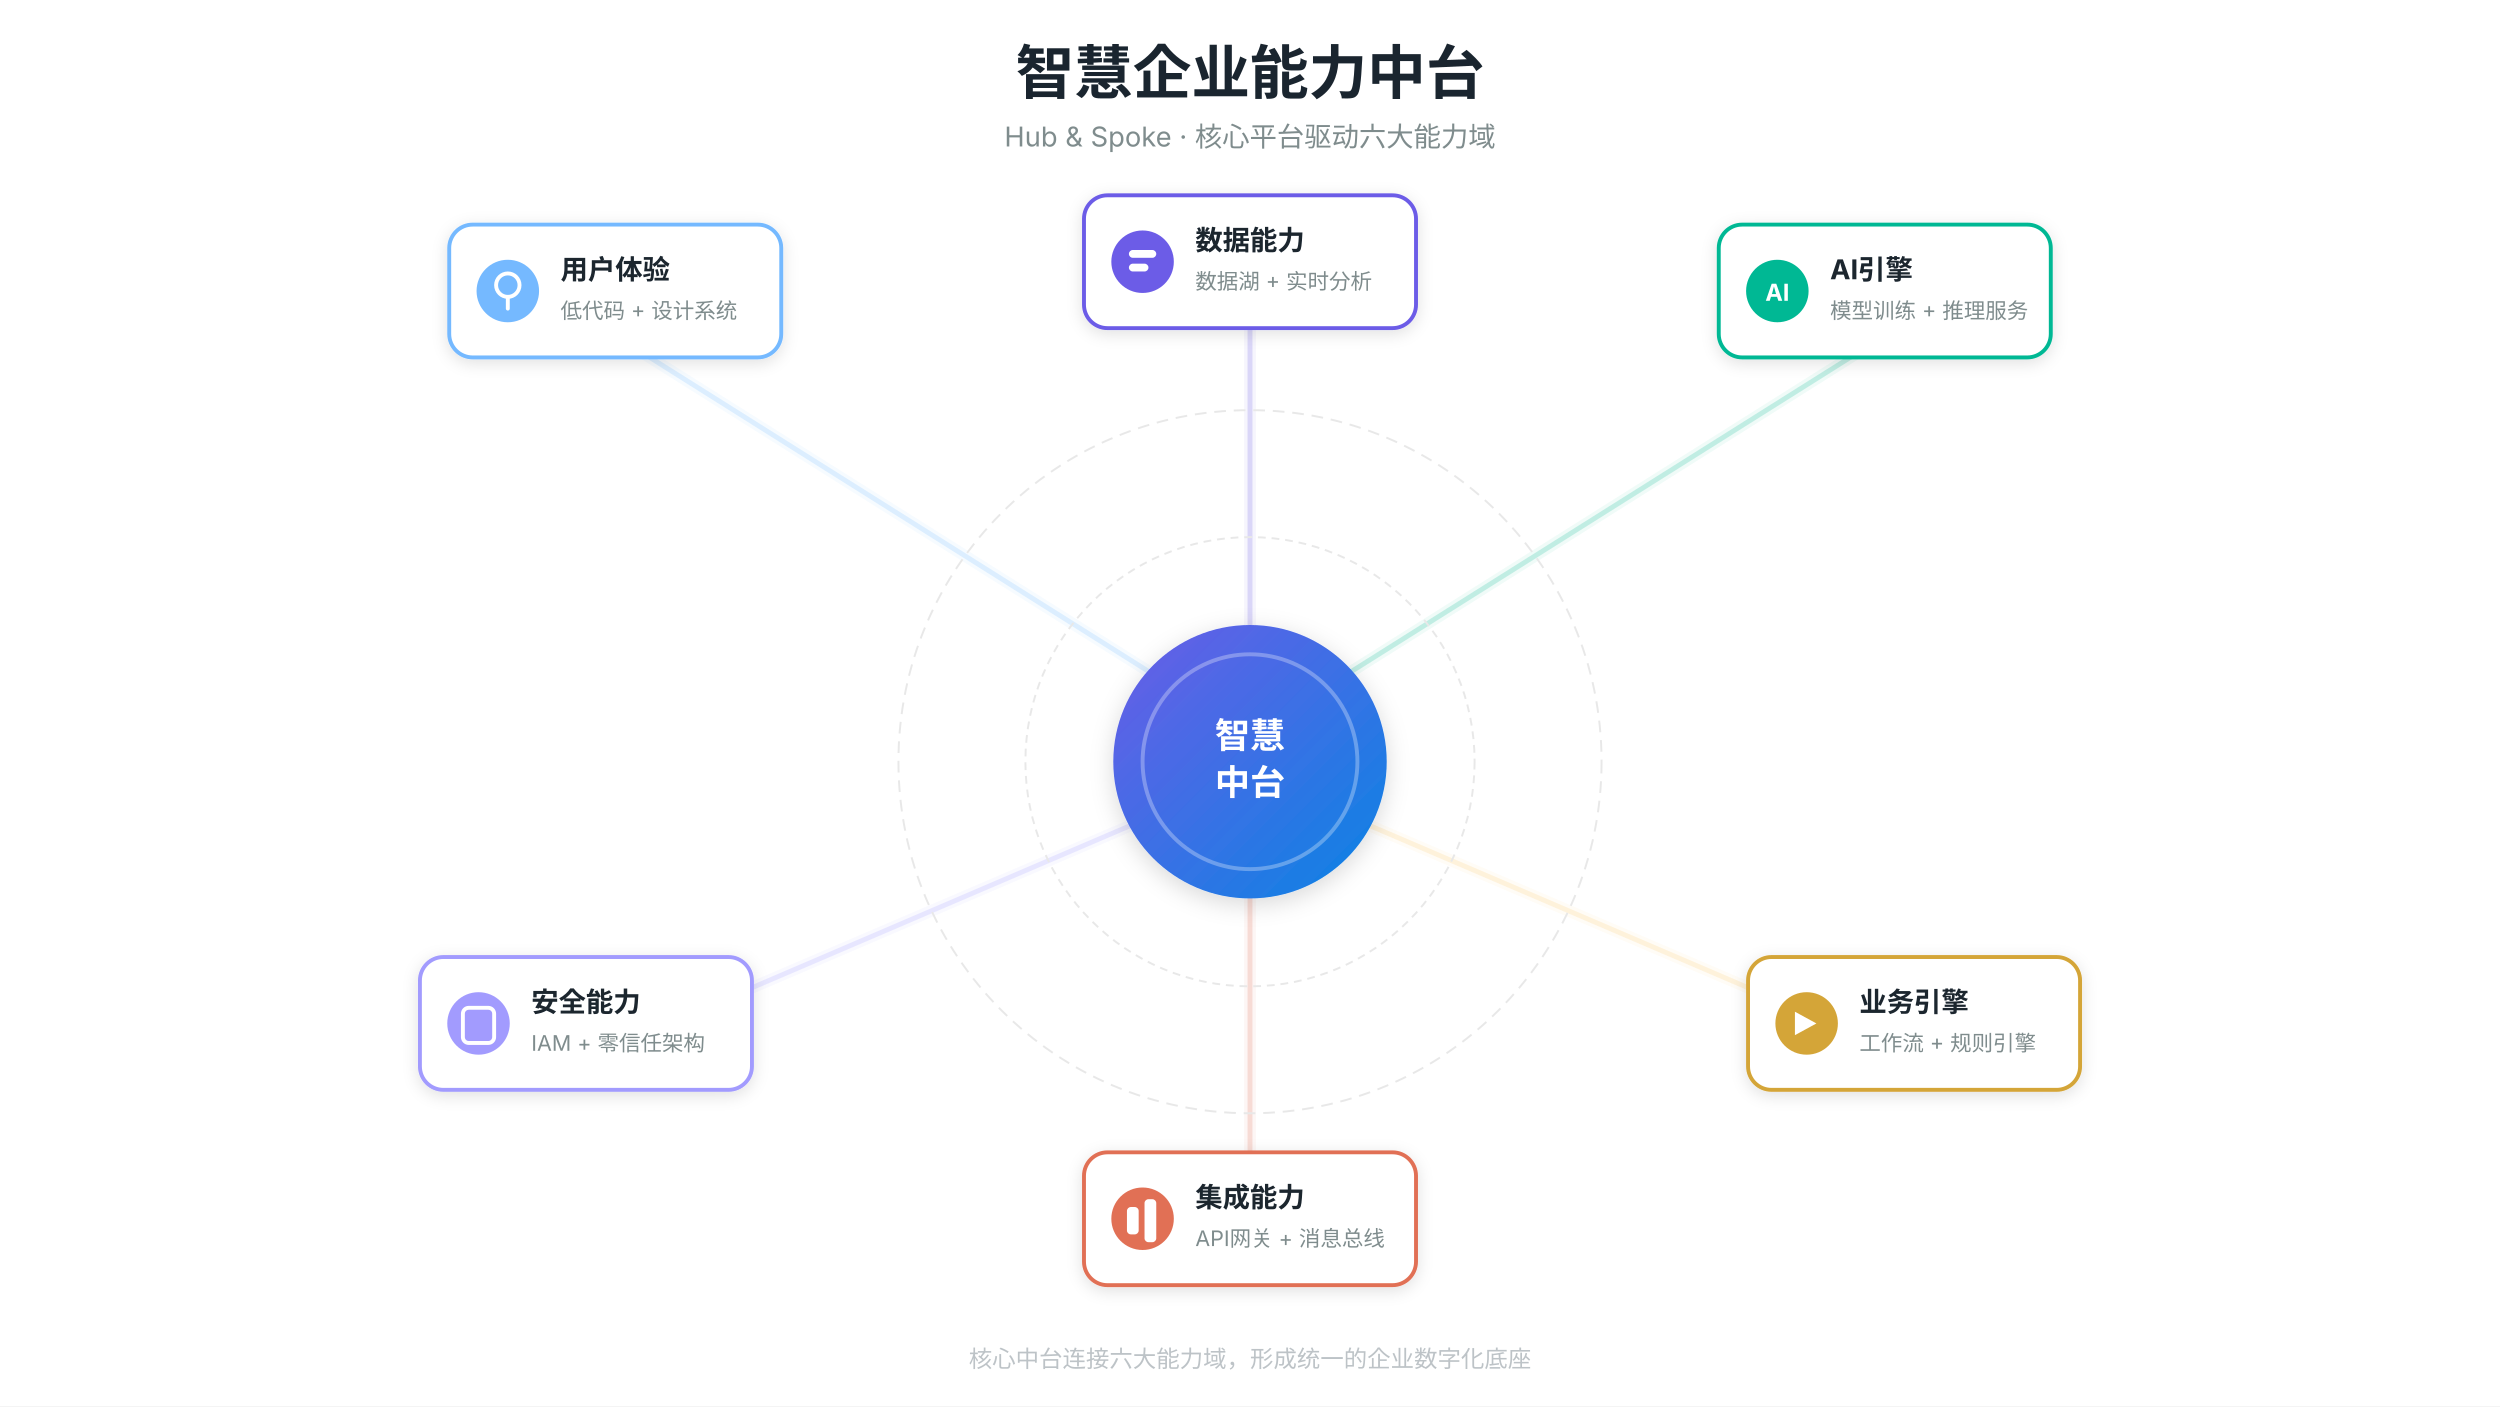
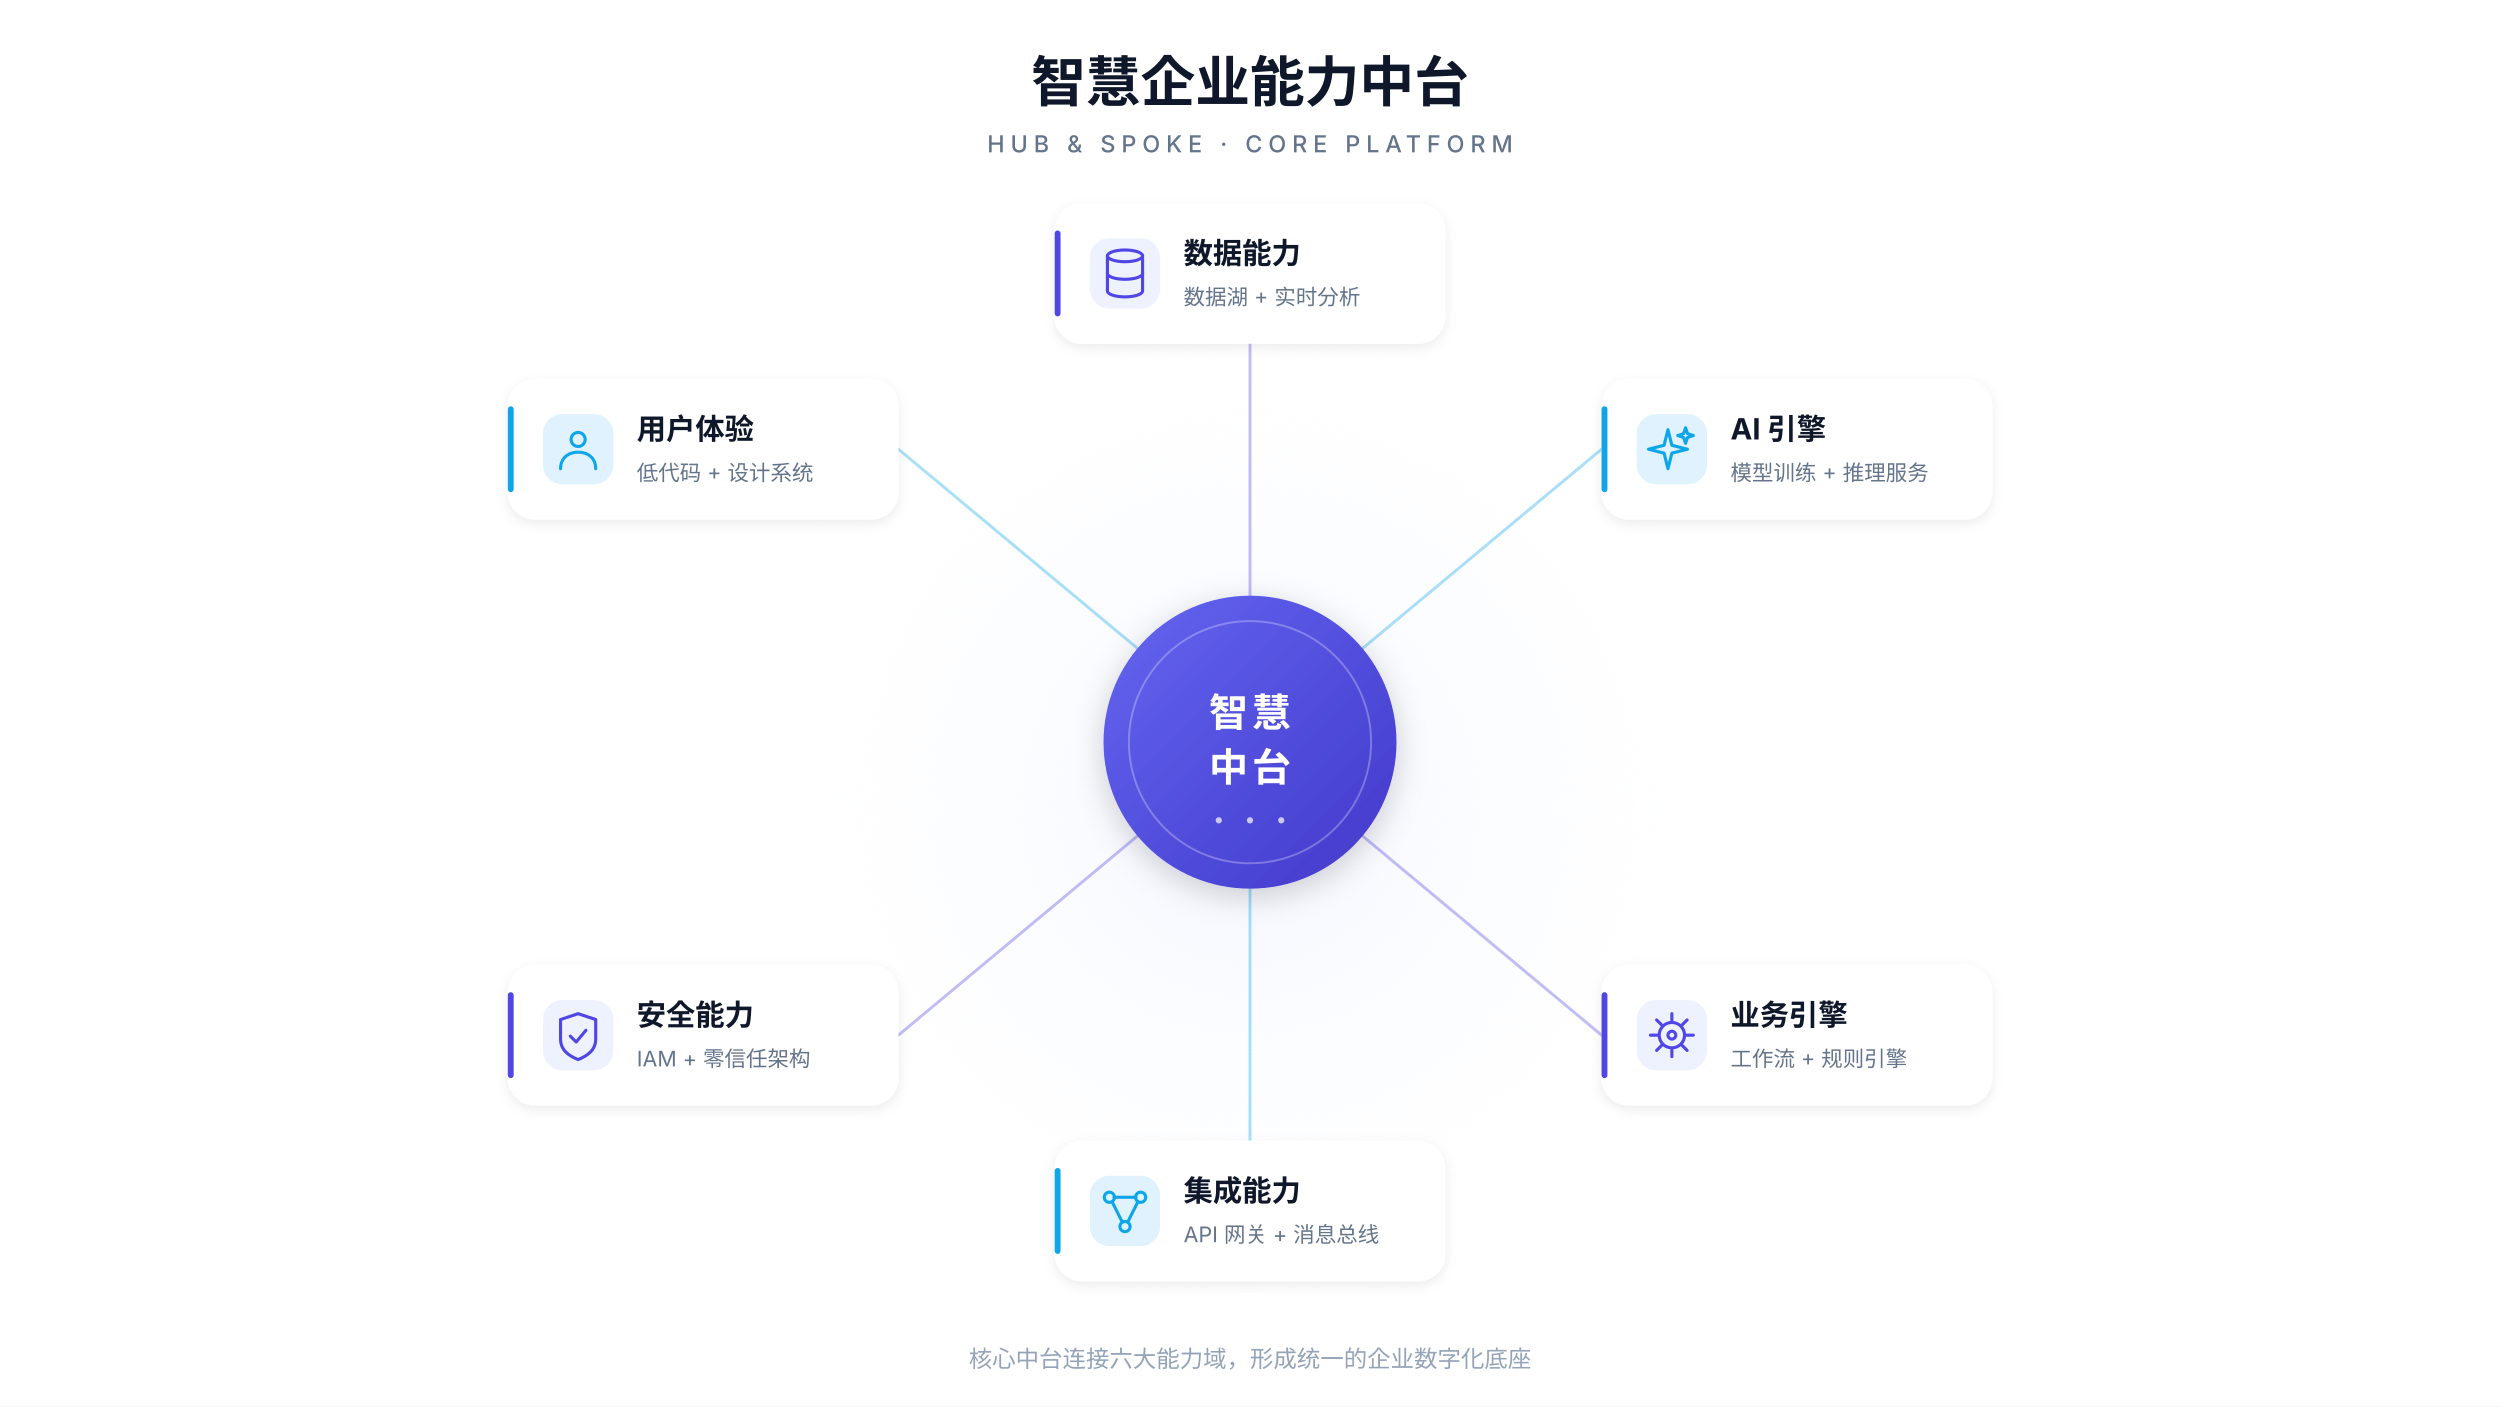
<svg xmlns="http://www.w3.org/2000/svg" viewBox="0 0 1280 720" width="1280" height="720">
  <defs>
-     <filter id="hubShadow" x="-20%" y="-20%" width="140%" height="140%">
-       <feGaussianBlur in="SourceAlpha" stdDeviation="6" />
-       <feOffset dx="0" dy="3" result="offsetblur" />
+     <linearGradient id="hubGrad" x1="0%" y1="0%" x2="100%" y2="100%">
+       <stop offset="0%" stop-color="#6366F1" />
+       <stop offset="100%" stop-color="#4338CA" />
+     </linearGradient>
+     <radialGradient id="bgGlow" cx="50%" cy="55%" r="42%">
+       <stop offset="0%" stop-color="#EEF2FF" stop-opacity="0.7" />
+       <stop offset="100%" stop-color="#FFFFFF" stop-opacity="0" />
+     </radialGradient>
+     <filter id="cardShadow" x="-10%" y="-20%" width="120%" height="150%">
+       <feGaussianBlur in="SourceAlpha" stdDeviation="3" />
+       <feOffset dx="0" dy="2" />
      <feComponentTransfer>
-         <feFuncA type="linear" slope="0.15" />
+         <feFuncA type="linear" slope="0.08" />
      </feComponentTransfer>
      <feMerge>
        <feMergeNode />
        <feMergeNode in="SourceGraphic" />
      </feMerge>
    </filter>
-     <filter id="spokeShadow" x="-20%" y="-20%" width="140%" height="140%">
-       <feGaussianBlur in="SourceAlpha" stdDeviation="4" />
-       <feOffset dx="0" dy="2" result="offsetblur" />
+     <filter id="hubShadow" x="-30%" y="-30%" width="160%" height="160%">
+       <feGaussianBlur in="SourceAlpha" stdDeviation="8" />
+       <feOffset dx="0" dy="4" />
      <feComponentTransfer>
-         <feFuncA type="linear" slope="0.12" />
+         <feFuncA type="linear" slope="0.18" />
      </feComponentTransfer>
      <feMerge>
        <feMergeNode />
        <feMergeNode in="SourceGraphic" />
      </feMerge>
    </filter>
-     <linearGradient id="hubGrad" x1="0%" y1="0%" x2="100%" y2="100%">
-       <stop offset="0%" style="stop-color:#6C5CE7;stop-opacity:1" />
-       <stop offset="100%" style="stop-color:#0984E3;stop-opacity:1" />
-     </linearGradient>
  </defs>
  <rect width="1280" height="720" fill="#FFFFFF" />
-   <text x="640" y="48" text-anchor="middle" font-family="-apple-system, BlinkMacSystemFont, 'Segoe UI', sans-serif" font-size="30" font-weight="700" fill="#1A252F">智慧企业能力中台</text>
-   <text x="640" y="75" text-anchor="middle" font-family="-apple-system, BlinkMacSystemFont, 'Segoe UI', sans-serif" font-size="14" fill="#7F8C8D">Hub &amp; Spoke · 核心平台驱动六大能力域</text>
-   <line x1="640" y1="330" x2="640" y2="165" stroke="#6C5CE7" stroke-width="2.5" stroke-opacity="0.2" />
-   <line x1="640" y1="330" x2="640" y2="165" stroke="#6C5CE7" stroke-width="6" stroke-opacity="0.06" />
-   <line x1="690" y1="345" x2="960" y2="175" stroke="#00B894" stroke-width="2.5" stroke-opacity="0.2" />
-   <line x1="690" y1="345" x2="960" y2="175" stroke="#00B894" stroke-width="6" stroke-opacity="0.06" />
-   <line x1="695" y1="420" x2="975" y2="540" stroke="#FDCB6E" stroke-width="2.5" stroke-opacity="0.2" />
-   <line x1="695" y1="420" x2="975" y2="540" stroke="#FDCB6E" stroke-width="6" stroke-opacity="0.06" />
-   <line x1="640" y1="450" x2="640" y2="610" stroke="#E17055" stroke-width="2.5" stroke-opacity="0.2" />
-   <line x1="640" y1="450" x2="640" y2="610" stroke="#E17055" stroke-width="6" stroke-opacity="0.06" />
-   <line x1="585" y1="420" x2="305" y2="540" stroke="#A29BFE" stroke-width="2.5" stroke-opacity="0.2" />
-   <line x1="585" y1="420" x2="305" y2="540" stroke="#A29BFE" stroke-width="6" stroke-opacity="0.06" />
-   <line x1="590" y1="345" x2="320" y2="175" stroke="#74B9FF" stroke-width="2.5" stroke-opacity="0.2" />
-   <line x1="590" y1="345" x2="320" y2="175" stroke="#74B9FF" stroke-width="6" stroke-opacity="0.06" />
-   <circle cx="640" cy="390" r="70" fill="url(#hubGrad)" filter="url(#hubShadow)" />
-   <circle cx="640" cy="390" r="55" fill="none" stroke="#FFFFFF" stroke-width="2" stroke-opacity="0.3" />
-   <text x="640" y="383" text-anchor="middle" font-family="-apple-system, BlinkMacSystemFont, 'Segoe UI', sans-serif" font-size="18" font-weight="800" fill="#FFFFFF">智慧</text>
-   <text x="640" y="407" text-anchor="middle" font-family="-apple-system, BlinkMacSystemFont, 'Segoe UI', sans-serif" font-size="18" font-weight="800" fill="#FFFFFF">中台</text>
-   <g filter="url(#spokeShadow)">
-     <rect x="555" y="100" width="170" height="68" rx="12" fill="#FFFFFF" stroke="#6C5CE7" stroke-width="2" />
-     <circle cx="585" cy="134" r="16" fill="#6C5CE7" />
-     <rect x="578" y="128" width="14" height="4" rx="2" fill="#FFFFFF" />
-     <rect x="578" y="135" width="10" height="4" rx="2" fill="#FFFFFF" />
-     <text x="612" y="128" font-family="-apple-system, BlinkMacSystemFont, 'Segoe UI', sans-serif" font-size="14" font-weight="700" fill="#1A252F">数据能力</text>
-     <text x="612" y="148" font-family="-apple-system, BlinkMacSystemFont, 'Segoe UI', sans-serif" font-size="11" fill="#7F8C8D">数据湖 + 实时分析</text>
+   <circle cx="640" cy="380" r="320" fill="url(#bgGlow)" />
+   <text x="640" y="52" text-anchor="middle" font-family="-apple-system, BlinkMacSystemFont, 'Segoe UI', sans-serif" font-size="28" font-weight="700" fill="#0F172A">智慧企业能力中台</text>
+   <text x="640" y="78" text-anchor="middle" font-family="-apple-system, BlinkMacSystemFont, 'Segoe UI', sans-serif" font-size="12" font-weight="500" fill="#64748B" letter-spacing="3">HUB &amp; SPOKE  ·  CORE PLATFORM</text>
+   <g stroke-width="1.5" stroke-linecap="round" fill="none">
+     <line x1="640" y1="305" x2="640" y2="176" stroke="#4F46E5" stroke-opacity="0.35" />
+     <line x1="697.6" y1="332" x2="820" y2="230" stroke="#0EA5E9" stroke-opacity="0.35" />
+     <line x1="697.6" y1="428" x2="820" y2="530" stroke="#4F46E5" stroke-opacity="0.35" />
+     <line x1="640" y1="455" x2="640" y2="584" stroke="#0EA5E9" stroke-opacity="0.35" />
+     <line x1="582.4" y1="428" x2="460" y2="530" stroke="#4F46E5" stroke-opacity="0.35" />
+     <line x1="582.4" y1="332" x2="460" y2="230" stroke="#0EA5E9" stroke-opacity="0.35" />
  </g>
-   <g filter="url(#spokeShadow)">
-     <rect x="880" y="115" width="170" height="68" rx="12" fill="#FFFFFF" stroke="#00B894" stroke-width="2" />
-     <circle cx="910" cy="149" r="16" fill="#00B894" />
-     <text x="910" y="154" text-anchor="middle" font-family="-apple-system, BlinkMacSystemFont, 'Segoe UI', sans-serif" font-size="12" font-weight="700" fill="#FFFFFF">AI</text>
-     <text x="937" y="143" font-family="-apple-system, BlinkMacSystemFont, 'Segoe UI', sans-serif" font-size="14" font-weight="700" fill="#1A252F">AI引擎</text>
-     <text x="937" y="163" font-family="-apple-system, BlinkMacSystemFont, 'Segoe UI', sans-serif" font-size="11" fill="#7F8C8D">模型训练 + 推理服务</text>
+   <g filter="url(#hubShadow)">
+     <circle cx="640" cy="380" r="75" fill="url(#hubGrad)" />
  </g>
-   <g filter="url(#spokeShadow)">
-     <rect x="895" y="490" width="170" height="68" rx="12" fill="#FFFFFF" stroke="#D4A537" stroke-width="2" />
-     <circle cx="925" cy="524" r="16" fill="#D4A537" />
-     <polygon points="919,518 919,530 930,524" fill="#FFFFFF" />
-     <text x="952" y="518" font-family="-apple-system, BlinkMacSystemFont, 'Segoe UI', sans-serif" font-size="14" font-weight="700" fill="#1A252F">业务引擎</text>
-     <text x="952" y="538" font-family="-apple-system, BlinkMacSystemFont, 'Segoe UI', sans-serif" font-size="11" fill="#7F8C8D">工作流 + 规则引擎</text>
+   <circle cx="640" cy="380" r="62" fill="none" stroke="#FFFFFF" stroke-width="1" stroke-opacity="0.28" />
+   <text x="640" y="372" text-anchor="middle" font-family="-apple-system, BlinkMacSystemFont, 'Segoe UI', sans-serif" font-size="20" font-weight="700" fill="#FFFFFF" letter-spacing="2">智慧</text>
+   <text x="640" y="400" text-anchor="middle" font-family="-apple-system, BlinkMacSystemFont, 'Segoe UI', sans-serif" font-size="20" font-weight="700" fill="#FFFFFF" letter-spacing="2">中台</text>
+   <circle cx="624" cy="420" r="1.6" fill="#FFFFFF" fill-opacity="0.7" />
+   <circle cx="640" cy="420" r="1.6" fill="#FFFFFF" fill-opacity="0.7" />
+   <circle cx="656" cy="420" r="1.6" fill="#FFFFFF" fill-opacity="0.7" />
+   <g filter="url(#cardShadow)">
+     <rect x="540" y="104" width="200" height="72" rx="14" fill="#FFFFFF" />
  </g>
-   <g filter="url(#spokeShadow)">
-     <rect x="555" y="590" width="170" height="68" rx="12" fill="#FFFFFF" stroke="#E17055" stroke-width="2" />
-     <circle cx="585" cy="624" r="16" fill="#E17055" />
-     <rect x="577" y="618" width="6" height="14" rx="2" fill="#FFFFFF" />
-     <rect x="586" y="614" width="6" height="22" rx="2" fill="#FFFFFF" />
-     <text x="612" y="618" font-family="-apple-system, BlinkMacSystemFont, 'Segoe UI', sans-serif" font-size="14" font-weight="700" fill="#1A252F">集成能力</text>
-     <text x="612" y="638" font-family="-apple-system, BlinkMacSystemFont, 'Segoe UI', sans-serif" font-size="11" fill="#7F8C8D">API网关 + 消息总线</text>
+   <rect x="540" y="118" width="3" height="44" fill="#4F46E5" rx="1.5" />
+   <rect x="558" y="122" width="36" height="36" rx="10" fill="#EEF2FF" />
+   <g stroke="#4F46E5" stroke-width="1.6" fill="none" stroke-linecap="round" stroke-linejoin="round">
+     <ellipse cx="576" cy="131" rx="9" ry="3" />
+     <path d="M 567 131 V 149 C 567 150.66 571.03 152 576 152 C 580.97 152 585 150.66 585 149 V 131" />
+     <path d="M 567 140 C 567 141.66 571.03 143 576 143 C 580.97 143 585 141.66 585 140" />
  </g>
-   <g filter="url(#spokeShadow)">
-     <rect x="215" y="490" width="170" height="68" rx="12" fill="#FFFFFF" stroke="#A29BFE" stroke-width="2" />
-     <circle cx="245" cy="524" r="16" fill="#A29BFE" />
-     <rect x="237" y="516" width="16" height="18" rx="3" fill="none" stroke="#FFFFFF" stroke-width="2" />
-     <text x="272" y="518" font-family="-apple-system, BlinkMacSystemFont, 'Segoe UI', sans-serif" font-size="14" font-weight="700" fill="#1A252F">安全能力</text>
-     <text x="272" y="538" font-family="-apple-system, BlinkMacSystemFont, 'Segoe UI', sans-serif" font-size="11" fill="#7F8C8D">IAM + 零信任架构</text>
+   <text x="606" y="135" font-family="-apple-system, BlinkMacSystemFont, 'Segoe UI', sans-serif" font-size="15" font-weight="700" fill="#0F172A">数据能力</text>
+   <text x="606" y="156" font-family="-apple-system, BlinkMacSystemFont, 'Segoe UI', sans-serif" font-size="11" fill="#64748B">数据湖 + 实时分析</text>
+   <g filter="url(#cardShadow)">
+     <rect x="820" y="194" width="200" height="72" rx="14" fill="#FFFFFF" />
  </g>
-   <g filter="url(#spokeShadow)">
-     <rect x="230" y="115" width="170" height="68" rx="12" fill="#FFFFFF" stroke="#74B9FF" stroke-width="2" />
-     <circle cx="260" cy="149" r="16" fill="#74B9FF" />
-     <circle cx="260" cy="146" r="6" fill="none" stroke="#FFFFFF" stroke-width="2" />
-     <line x1="260" y1="152" x2="260" y2="158" stroke="#FFFFFF" stroke-width="2" stroke-linecap="round" />
-     <text x="287" y="143" font-family="-apple-system, BlinkMacSystemFont, 'Segoe UI', sans-serif" font-size="14" font-weight="700" fill="#1A252F">用户体验</text>
-     <text x="287" y="163" font-family="-apple-system, BlinkMacSystemFont, 'Segoe UI', sans-serif" font-size="11" fill="#7F8C8D">低代码 + 设计系统</text>
+   <rect x="820" y="208" width="3" height="44" fill="#0EA5E9" rx="1.5" />
+   <rect x="838" y="212" width="36" height="36" rx="10" fill="#E0F2FE" />
+   <g stroke="#0EA5E9" stroke-width="1.6" fill="none" stroke-linecap="round" stroke-linejoin="round">
+     <path d="M 854 220 L 856 228 L 864 230 L 856 232 L 854 240 L 852 232 L 844 230 L 852 228 Z" />
+     <path d="M 863 219 L 864 222 L 867 223 L 864 224 L 863 227 L 862 224 L 859 223 L 862 222 Z" />
  </g>
-   <circle cx="640" cy="390" r="180" fill="none" stroke="#E8E8E8" stroke-width="1" stroke-dasharray="6,4" />
-   <circle cx="640" cy="390" r="115" fill="none" stroke="#E8E8E8" stroke-width="1" stroke-dasharray="4,3" />
-   <text x="640" y="700" text-anchor="middle" font-family="-apple-system, BlinkMacSystemFont, 'Segoe UI', sans-serif" font-size="12" fill="#BDC3C7">核心中台连接六大能力域，形成统一的企业数字化底座</text>
+   <text x="886" y="225" font-family="-apple-system, BlinkMacSystemFont, 'Segoe UI', sans-serif" font-size="15" font-weight="700" fill="#0F172A">AI 引擎</text>
+   <text x="886" y="246" font-family="-apple-system, BlinkMacSystemFont, 'Segoe UI', sans-serif" font-size="11" fill="#64748B">模型训练 + 推理服务</text>
+   <g filter="url(#cardShadow)">
+     <rect x="820" y="494" width="200" height="72" rx="14" fill="#FFFFFF" />
+   </g>
+   <rect x="820" y="508" width="3" height="44" fill="#4F46E5" rx="1.5" />
+   <rect x="838" y="512" width="36" height="36" rx="10" fill="#EEF2FF" />
+   <g stroke="#4F46E5" stroke-width="1.6" fill="none" stroke-linecap="round" stroke-linejoin="round">
+     <circle cx="856" cy="530" r="6.5" />
+     <circle cx="856" cy="530" r="2" />
+     <line x1="856" y1="519" x2="856" y2="522.5" />
+     <line x1="856" y1="537.5" x2="856" y2="541" />
+     <line x1="845" y1="530" x2="848.5" y2="530" />
+     <line x1="863.5" y1="530" x2="867" y2="530" />
+     <line x1="848.2" y1="522.2" x2="850.7" y2="524.7" />
+     <line x1="861.3" y1="535.3" x2="863.8" y2="537.8" />
+     <line x1="848.2" y1="537.8" x2="850.7" y2="535.3" />
+     <line x1="861.3" y1="524.7" x2="863.8" y2="522.2" />
+   </g>
+   <text x="886" y="525" font-family="-apple-system, BlinkMacSystemFont, 'Segoe UI', sans-serif" font-size="15" font-weight="700" fill="#0F172A">业务引擎</text>
+   <text x="886" y="546" font-family="-apple-system, BlinkMacSystemFont, 'Segoe UI', sans-serif" font-size="11" fill="#64748B">工作流 + 规则引擎</text>
+   <g filter="url(#cardShadow)">
+     <rect x="540" y="584" width="200" height="72" rx="14" fill="#FFFFFF" />
+   </g>
+   <rect x="540" y="598" width="3" height="44" fill="#0EA5E9" rx="1.5" />
+   <rect x="558" y="602" width="36" height="36" rx="10" fill="#E0F2FE" />
+   <g stroke="#0EA5E9" stroke-width="1.6" fill="none" stroke-linecap="round" stroke-linejoin="round">
+     <circle cx="568" cy="613" r="2.6" />
+     <circle cx="584" cy="613" r="2.6" />
+     <circle cx="576" cy="628" r="2.6" />
+     <line x1="570.4" y1="613" x2="581.6" y2="613" />
+     <line x1="569.4" y1="615.3" x2="574.6" y2="625.7" />
+     <line x1="582.6" y1="615.3" x2="577.4" y2="625.7" />
+   </g>
+   <text x="606" y="615" font-family="-apple-system, BlinkMacSystemFont, 'Segoe UI', sans-serif" font-size="15" font-weight="700" fill="#0F172A">集成能力</text>
+   <text x="606" y="636" font-family="-apple-system, BlinkMacSystemFont, 'Segoe UI', sans-serif" font-size="11" fill="#64748B">API 网关 + 消息总线</text>
+   <g filter="url(#cardShadow)">
+     <rect x="260" y="494" width="200" height="72" rx="14" fill="#FFFFFF" />
+   </g>
+   <rect x="260" y="508" width="3" height="44" fill="#4F46E5" rx="1.5" />
+   <rect x="278" y="512" width="36" height="36" rx="10" fill="#EEF2FF" />
+   <g stroke="#4F46E5" stroke-width="1.6" fill="none" stroke-linecap="round" stroke-linejoin="round">
+     <path d="M 296 519 L 305 522 V 532 C 305 537.5 301 540.5 296 542.5 C 291 540.5 287 537.5 287 532 V 522 Z" />
+     <path d="M 292 530.5 L 295 533.5 L 300 527.5" />
+   </g>
+   <text x="326" y="525" font-family="-apple-system, BlinkMacSystemFont, 'Segoe UI', sans-serif" font-size="15" font-weight="700" fill="#0F172A">安全能力</text>
+   <text x="326" y="546" font-family="-apple-system, BlinkMacSystemFont, 'Segoe UI', sans-serif" font-size="11" fill="#64748B">IAM + 零信任架构</text>
+   <g filter="url(#cardShadow)">
+     <rect x="260" y="194" width="200" height="72" rx="14" fill="#FFFFFF" />
+   </g>
+   <rect x="260" y="208" width="3" height="44" fill="#0EA5E9" rx="1.5" />
+   <rect x="278" y="212" width="36" height="36" rx="10" fill="#E0F2FE" />
+   <g stroke="#0EA5E9" stroke-width="1.6" fill="none" stroke-linecap="round" stroke-linejoin="round">
+     <circle cx="296" cy="225" r="3.6" />
+     <path d="M 287 240 C 287 234.5 291 231.5 296 231.5 C 301 231.5 305 234.5 305 240" />
+   </g>
+   <text x="326" y="225" font-family="-apple-system, BlinkMacSystemFont, 'Segoe UI', sans-serif" font-size="15" font-weight="700" fill="#0F172A">用户体验</text>
+   <text x="326" y="246" font-family="-apple-system, BlinkMacSystemFont, 'Segoe UI', sans-serif" font-size="11" fill="#64748B">低代码 + 设计系统</text>
+   <text x="640" y="700" text-anchor="middle" font-family="-apple-system, BlinkMacSystemFont, 'Segoe UI', sans-serif" font-size="12" fill="#94A3B8">核心中台连接六大能力域，形成统一的企业数字化底座</text>
</svg>
